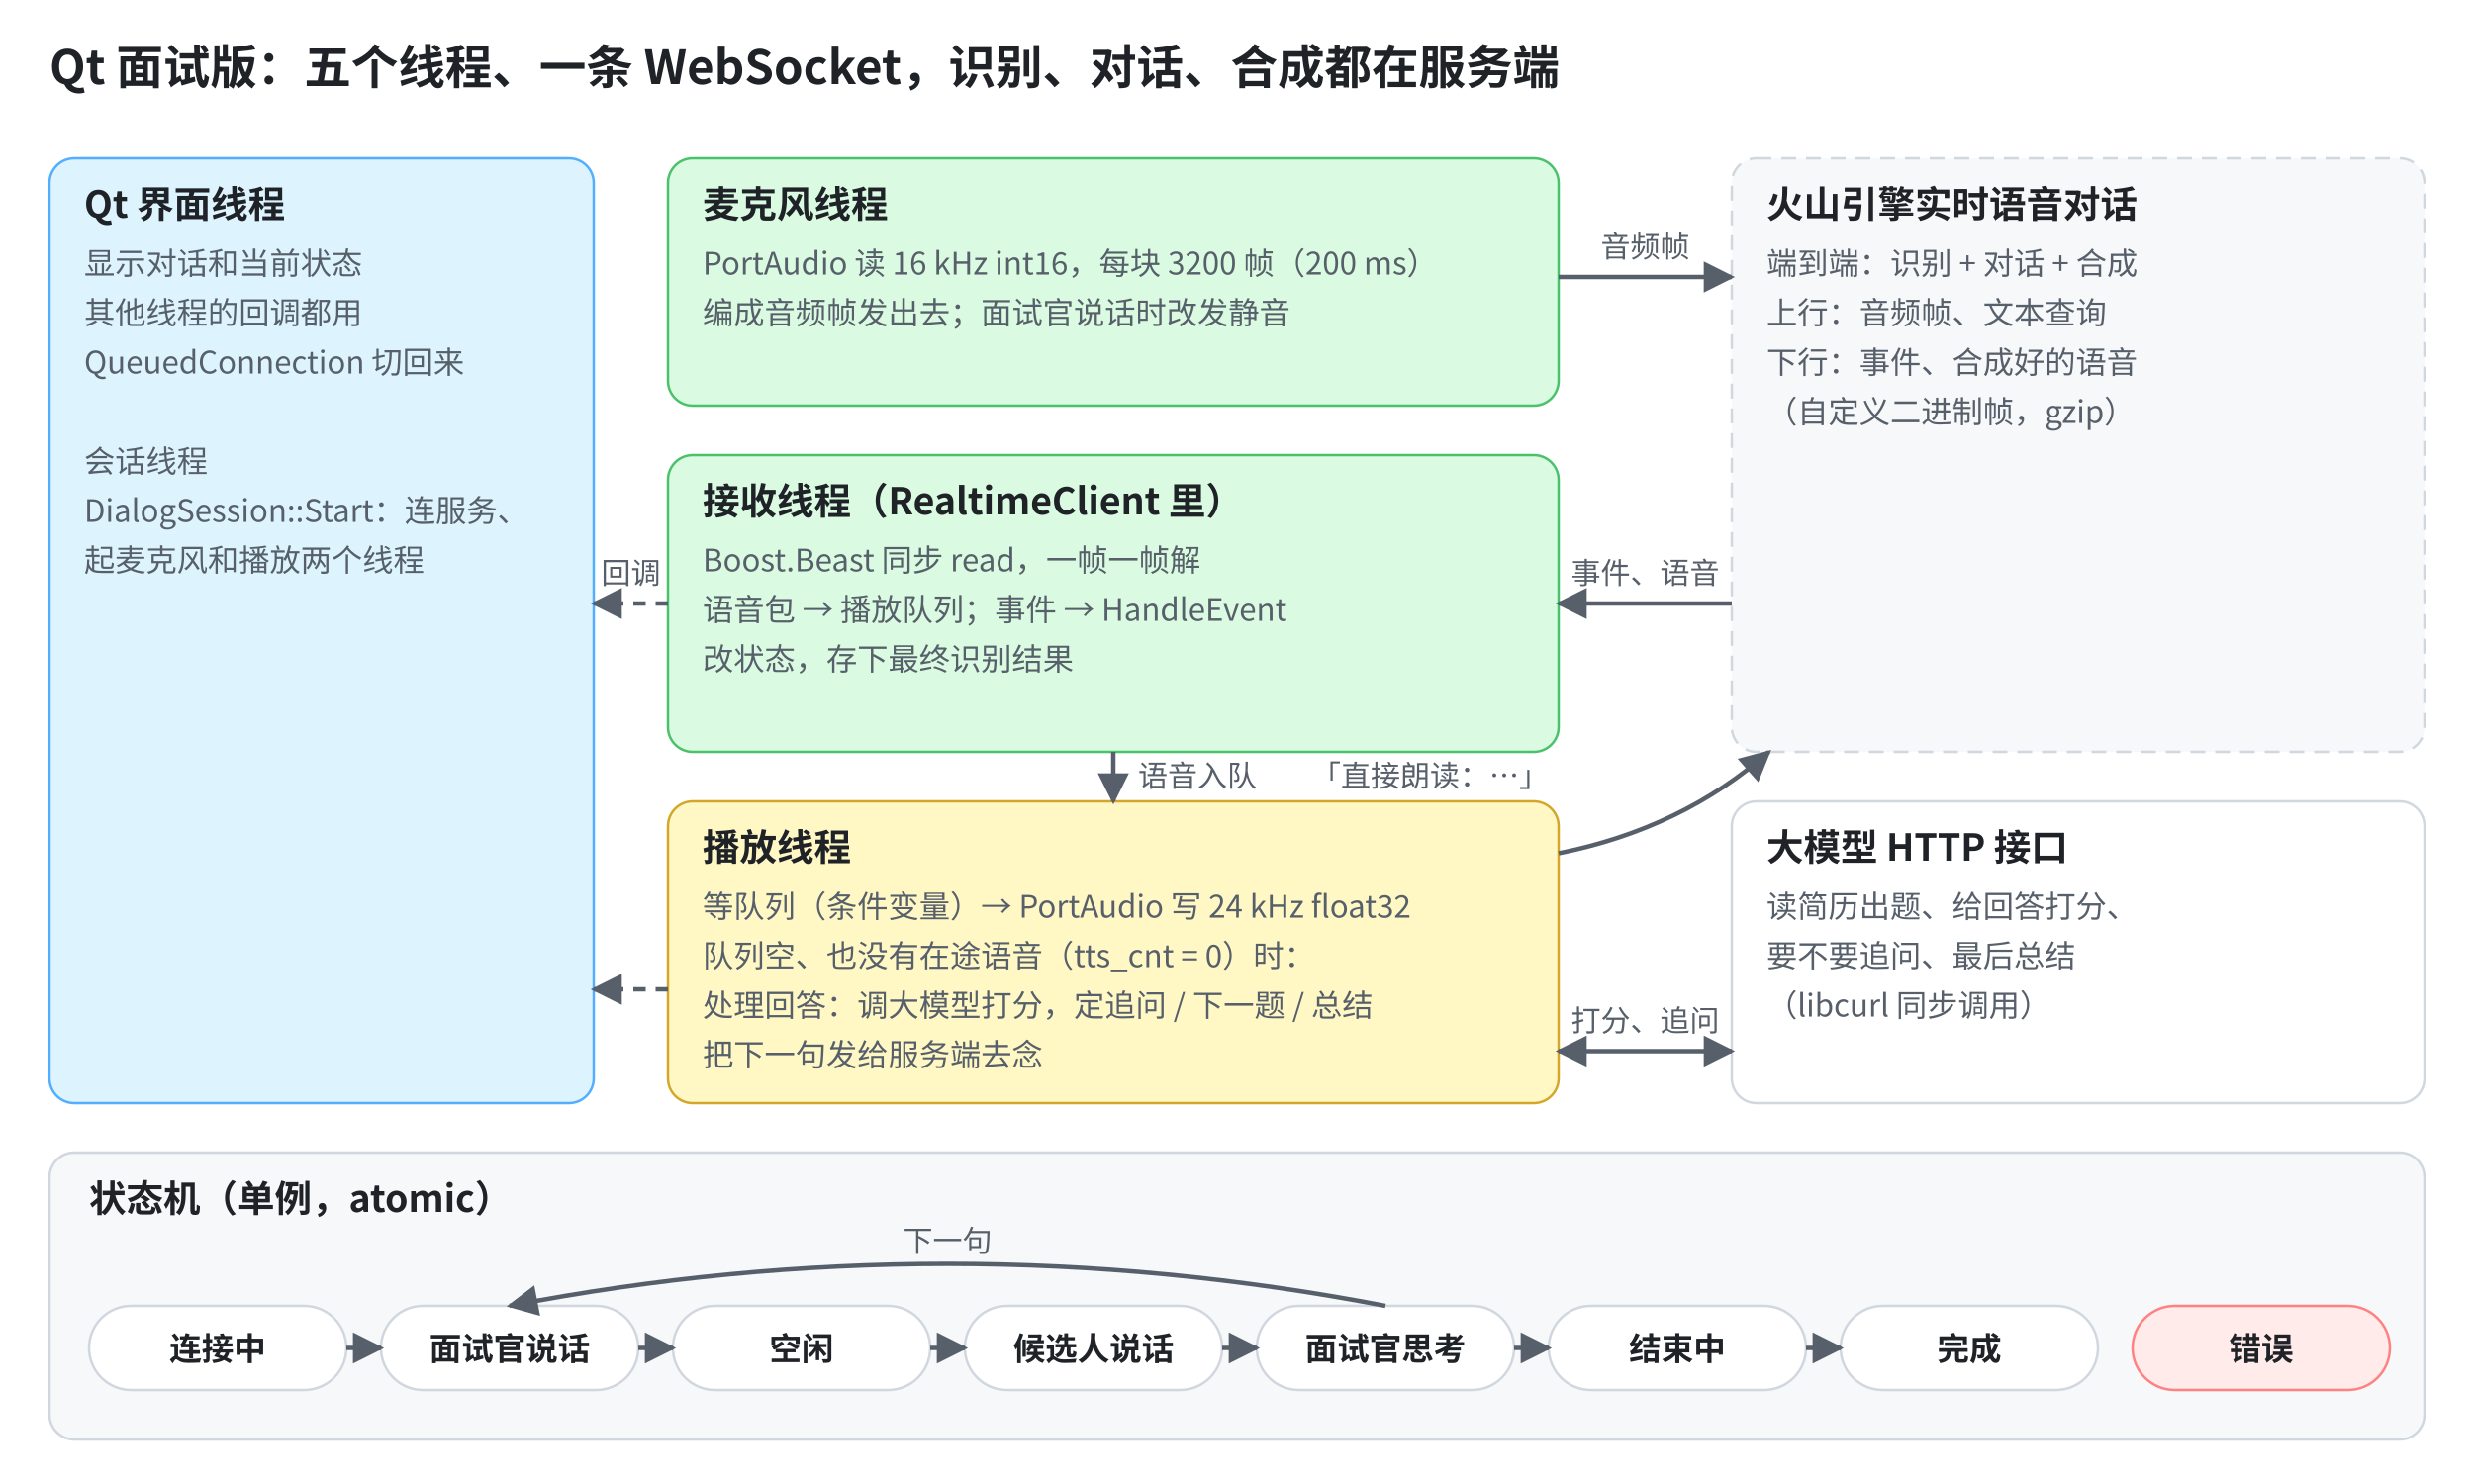
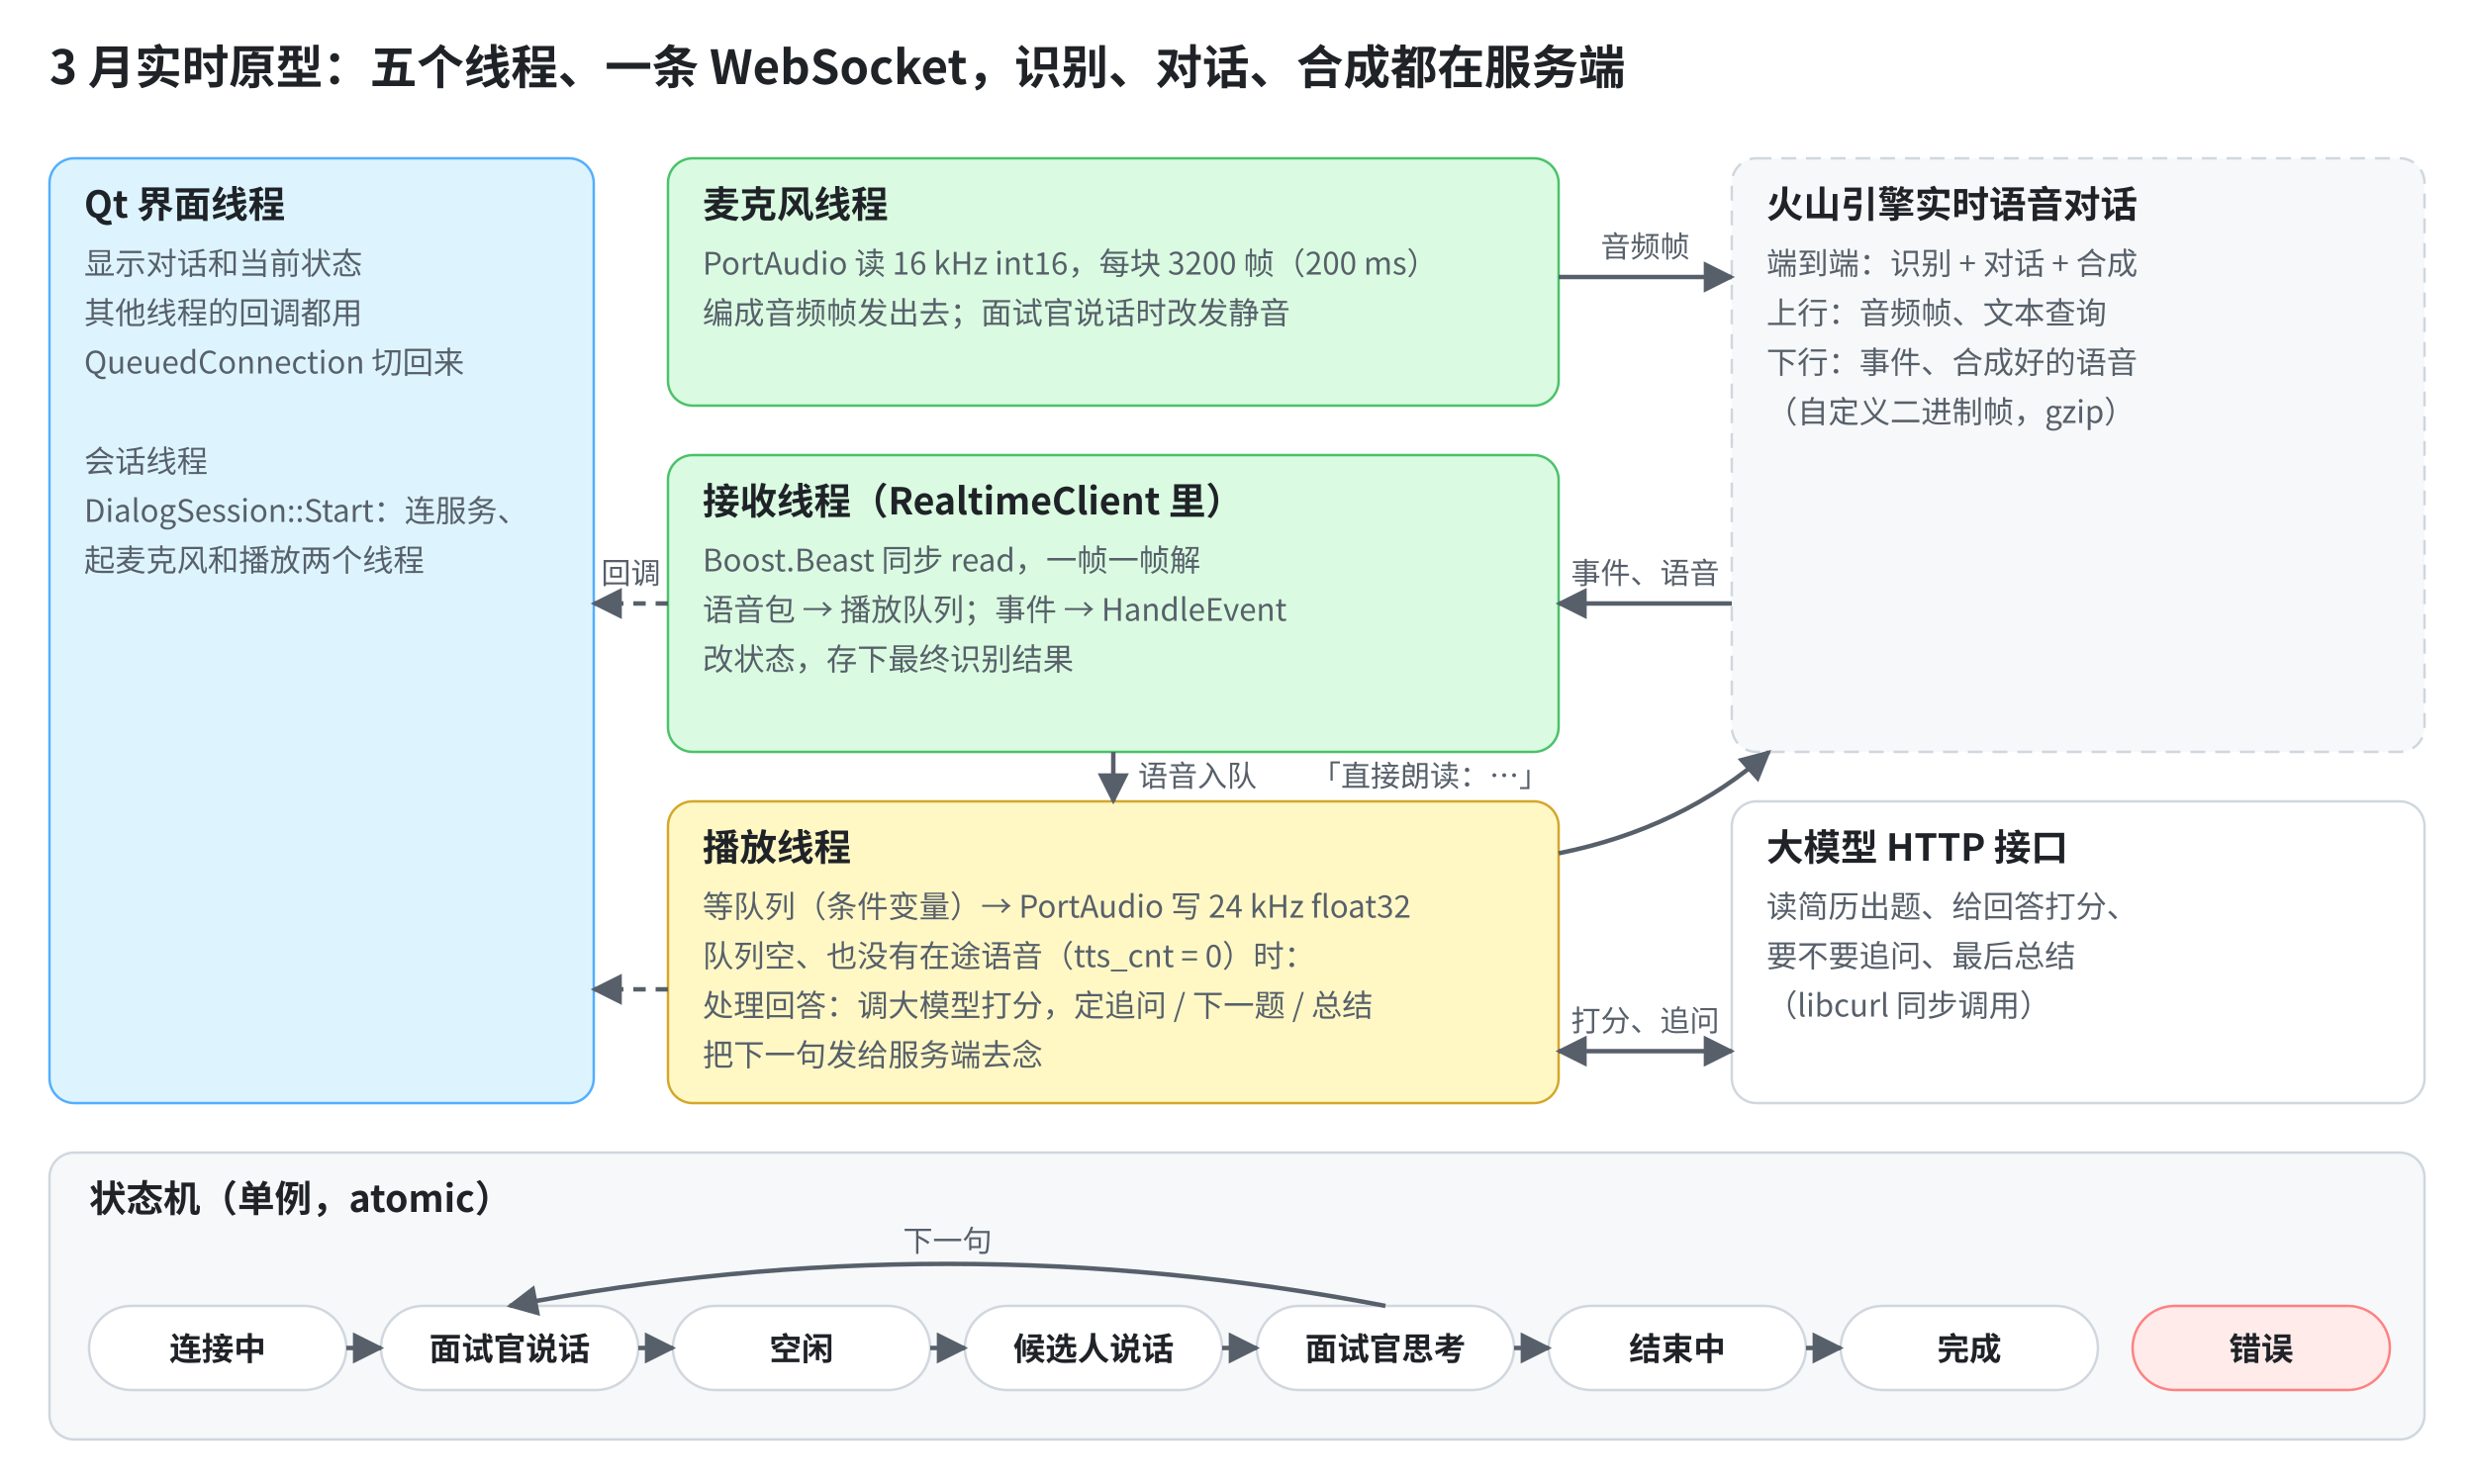
<svg xmlns="http://www.w3.org/2000/svg" viewBox="0 0 1000 600" width="1000" height="600" font-family="PingFang SC, Microsoft YaHei, Noto Sans CJK SC, sans-serif">
  <defs>
    <marker id="a" viewBox="0 0 10 10" refX="9" refY="5" markerWidth="7" markerHeight="7" orient="auto-start-reverse">
      <path d="M0,0 L10,5 L0,10 z" fill="#57606a" />
    </marker>
    <style>.h{font-size:19px;font-weight:700;fill:#1f2328}.t{font-size:15px;font-weight:700;fill:#1f2328}.b{font-size:13px;font-weight:600;fill:#1f2328}.s{font-size:12.5px;fill:#57606a}.k{font-size:12px;fill:#57606a}.lane{font-size:14px;font-weight:700;fill:#1f2328}</style>
  </defs>
  <rect x="0" y="0" width="1000" height="600" fill="#ffffff" />
-   <text x="20" y="34" class="h" text-anchor="start">Qt 面试版：五个线程、一条 WebSocket，识别、对话、合成都在服务端</text>
+   <text x="20" y="34" class="h" text-anchor="start">3 月实时原型：五个线程、一条 WebSocket，识别、对话、合成都在服务端</text>
  <rect x="20" y="64" width="220" height="382" rx="10" fill="#ddf4ff" stroke="#54aeff" />
  <text x="34" y="88" class="t" text-anchor="start">Qt 界面线程</text>
  <text x="34" y="111" class="s" text-anchor="start">显示对话和当前状态</text>
  <text x="34" y="131" class="s" text-anchor="start">其他线程的回调都用</text>
  <text x="34" y="151" class="s" text-anchor="start">QueuedConnection 切回来</text>
  <text x="34" y="171" class="s" text-anchor="start" />
  <text x="34" y="191" class="s" text-anchor="start">会话线程</text>
  <text x="34" y="211" class="s" text-anchor="start">DialogSession::Start：连服务、</text>
  <text x="34" y="231" class="s" text-anchor="start">起麦克风和播放两个线程</text>
  <rect x="270" y="64" width="360" height="100" rx="10" fill="#dafbe1" stroke="#4ac26b" />
  <text x="284" y="88" class="t" text-anchor="start">麦克风线程</text>
  <text x="284" y="111" class="s" text-anchor="start">PortAudio 读 16 kHz int16，每块 3200 帧（200 ms）</text>
  <text x="284" y="131" class="s" text-anchor="start">编成音频帧发出去；面试官说话时改发静音</text>
  <rect x="270" y="184" width="360" height="120" rx="10" fill="#dafbe1" stroke="#4ac26b" />
  <text x="284" y="208" class="t" text-anchor="start">接收线程（RealtimeClient 里）</text>
  <text x="284" y="231" class="s" text-anchor="start">Boost.Beast 同步 read，一帧一帧解</text>
  <text x="284" y="251" class="s" text-anchor="start">语音包 → 播放队列；事件 → HandleEvent</text>
  <text x="284" y="271" class="s" text-anchor="start">改状态，存下最终识别结果</text>
  <rect x="270" y="324" width="360" height="122" rx="10" fill="#fff8c5" stroke="#d4a72c" />
  <text x="284" y="348" class="t" text-anchor="start">播放线程</text>
  <text x="284" y="371" class="s" text-anchor="start">等队列（条件变量）→ PortAudio 写 24 kHz float32</text>
  <text x="284" y="391" class="s" text-anchor="start">队列空、也没有在途语音（tts_cnt = 0）时：</text>
  <text x="284" y="411" class="s" text-anchor="start">处理回答：调大模型打分，定追问 / 下一题 / 总结</text>
  <text x="284" y="431" class="s" text-anchor="start">把下一句发给服务端去念</text>
  <rect x="700" y="64" width="280" height="240" rx="10" fill="#f6f8fa" stroke="#d0d7de" stroke-dasharray="6 4" />
  <text x="714" y="88" class="t" text-anchor="start">火山引擎实时语音对话</text>
  <text x="714" y="111" class="s" text-anchor="start">端到端：识别 + 对话 + 合成</text>
  <text x="714" y="131" class="s" text-anchor="start">上行：音频帧、文本查询</text>
  <text x="714" y="151" class="s" text-anchor="start">下行：事件、合成好的语音</text>
  <text x="714" y="171" class="s" text-anchor="start">（自定义二进制帧，gzip）</text>
  <rect x="700" y="324" width="280" height="122" rx="10" fill="#ffffff" stroke="#d0d7de" />
  <text x="714" y="348" class="t" text-anchor="start">大模型 HTTP 接口</text>
  <text x="714" y="371" class="s" text-anchor="start">读简历出题、给回答打分、</text>
  <text x="714" y="391" class="s" text-anchor="start">要不要追问、最后总结</text>
  <text x="714" y="411" class="s" text-anchor="start">（libcurl 同步调用）</text>
  <path d="M630,112 L700,112" fill="none" stroke="#57606a" stroke-width="1.8" marker-end="url(#a)" />
  <text x="665" y="104" class="k" text-anchor="middle">音频帧</text>
  <path d="M700,244 L630,244" fill="none" stroke="#57606a" stroke-width="1.8" marker-end="url(#a)" />
  <text x="665" y="236" class="k" text-anchor="middle">事件、语音</text>
  <path d="M450,304 L450,324" fill="none" stroke="#57606a" stroke-width="1.8" marker-end="url(#a)" />
  <text x="460" y="318" class="k" text-anchor="start">语音入队</text>
  <path d="M630,345 Q680,335 715,304" fill="none" stroke="#57606a" stroke-width="1.8" marker-end="url(#a)" />
  <text x="626" y="318" class="k" text-anchor="end">「直接朗读：…」</text>
  <path d="M630,425 L700,425" fill="none" stroke="#57606a" stroke-width="1.8" marker-start="url(#a)" marker-end="url(#a)" />
  <text x="665" y="417" class="k" text-anchor="middle">打分、追问</text>
  <path d="M270,244 L240,244" fill="none" stroke="#57606a" stroke-width="1.8" stroke-dasharray="5 4" marker-end="url(#a)" />
  <text x="255" y="236" class="k" text-anchor="middle">回调</text>
  <path d="M270,400 L240,400" fill="none" stroke="#57606a" stroke-width="1.8" stroke-dasharray="5 4" marker-end="url(#a)" />
  <rect x="20" y="466" width="960" height="116" rx="10" fill="#f6f8fa" stroke="#d0d7de" />
  <text x="36" y="490" class="t" text-anchor="start">状态机（单例，atomic）</text>
  <rect x="36" y="528" width="104" height="34" rx="17" fill="#ffffff" stroke="#d0d7de" />
  <text x="88.0" y="550" class="b" text-anchor="middle">连接中</text>
  <rect x="154" y="528" width="104" height="34" rx="17" fill="#ffffff" stroke="#d0d7de" />
  <text x="206.0" y="550" class="b" text-anchor="middle">面试官说话</text>
  <path d="M140,545 L154,545" fill="none" stroke="#57606a" stroke-width="1.8" marker-end="url(#a)" />
  <rect x="272" y="528" width="104" height="34" rx="17" fill="#ffffff" stroke="#d0d7de" />
  <text x="324.0" y="550" class="b" text-anchor="middle">空闲</text>
  <path d="M258,545 L272,545" fill="none" stroke="#57606a" stroke-width="1.8" marker-end="url(#a)" />
  <rect x="390" y="528" width="104" height="34" rx="17" fill="#ffffff" stroke="#d0d7de" />
  <text x="442.0" y="550" class="b" text-anchor="middle">候选人说话</text>
  <path d="M376,545 L390,545" fill="none" stroke="#57606a" stroke-width="1.8" marker-end="url(#a)" />
  <rect x="508" y="528" width="104" height="34" rx="17" fill="#ffffff" stroke="#d0d7de" />
  <text x="560.0" y="550" class="b" text-anchor="middle">面试官思考</text>
  <path d="M494,545 L508,545" fill="none" stroke="#57606a" stroke-width="1.8" marker-end="url(#a)" />
  <rect x="626" y="528" width="104" height="34" rx="17" fill="#ffffff" stroke="#d0d7de" />
  <text x="678.0" y="550" class="b" text-anchor="middle">结束中</text>
  <path d="M612,545 L626,545" fill="none" stroke="#57606a" stroke-width="1.8" marker-end="url(#a)" />
  <rect x="744" y="528" width="104" height="34" rx="17" fill="#ffffff" stroke="#d0d7de" />
  <text x="796.0" y="550" class="b" text-anchor="middle">完成</text>
  <path d="M730,545 L744,545" fill="none" stroke="#57606a" stroke-width="1.8" marker-end="url(#a)" />
  <rect x="862" y="528" width="104" height="34" rx="17" fill="#ffebe9" stroke="#ff8182" />
  <text x="914.0" y="550" class="b" text-anchor="middle">错误</text>
  <path d="M560.0,528 Q383.0,494 206.0,528" fill="none" stroke="#57606a" stroke-width="1.8" marker-end="url(#a)" />
  <text x="383.0" y="506" class="k" text-anchor="middle">下一句</text>
</svg>
